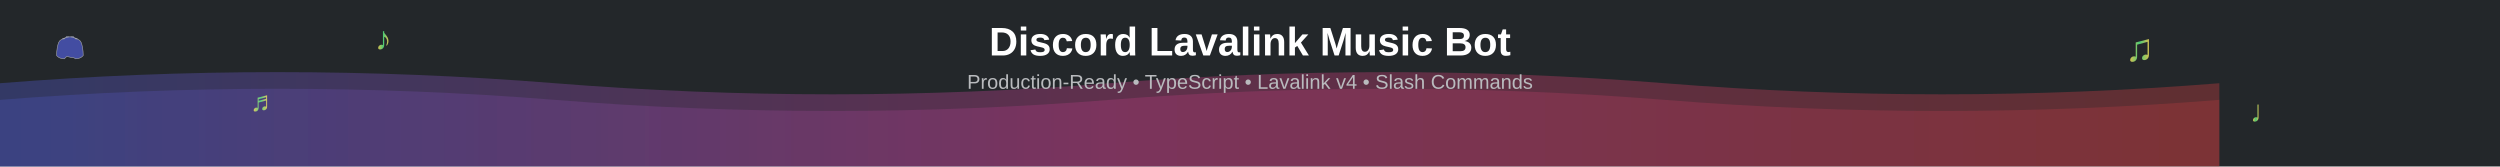
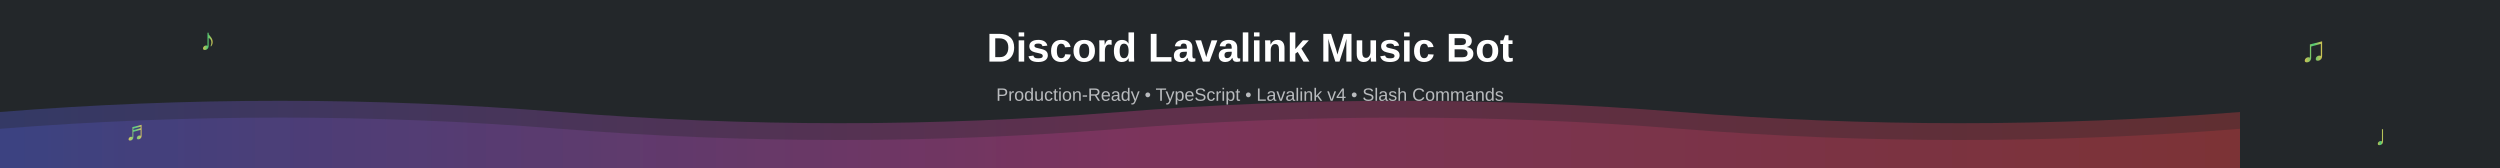
<svg xmlns="http://www.w3.org/2000/svg" width="100%" height="150">
  <defs>
    <linearGradient id="grad1" x1="0%" y1="0%" x2="100%" y2="0%">
      <stop offset="0%" style="stop-color:#5865F2;stop-opacity:1">
        <animate attributeName="stop-color" values="#5865F2;#EB459E;#5865F2" dur="4s" repeatCount="indefinite" />
      </stop>
      <stop offset="50%" style="stop-color:#EB459E;stop-opacity:1">
        <animate attributeName="stop-color" values="#EB459E;#ED4245;#EB459E" dur="4s" repeatCount="indefinite" />
      </stop>
      <stop offset="100%" style="stop-color:#ED4245;stop-opacity:1">
        <animate attributeName="stop-color" values="#ED4245;#5865F2;#ED4245" dur="4s" repeatCount="indefinite" />
      </stop>
    </linearGradient>
    <linearGradient id="grad2" x1="0%" y1="0%" x2="100%" y2="0%">
      <stop offset="0%" style="stop-color:#FEE75C;stop-opacity:1" />
      <stop offset="50%" style="stop-color:#57F287;stop-opacity:1" />
      <stop offset="100%" style="stop-color:#FEE75C;stop-opacity:1" />
    </linearGradient>
  </defs>
  <rect width="100%" height="150" fill="#23272A" />
-   <path d="M0,75 Q250,55 500,75 T1000,75 T1500,75 T2000,75 V150 H0 Z" fill="url(#grad1)" opacity="0.3">
-     <animate attributeName="d" values="M0,75 Q250,55 500,75 T1000,75 T1500,75 T2000,75 V150 H0 Z;               M0,75 Q250,95 500,75 T1000,75 T1500,75 T2000,75 V150 H0 Z;               M0,75 Q250,55 500,75 T1000,75 T1500,75 T2000,75 V150 H0 Z" dur="6s" repeatCount="indefinite" />
+   <path d="M0,100 Q250,80 500,100 T1000,100 T1500,100 T2000,100 V150 H0 Z" fill="url(#grad1)" opacity="0.3">
+     <animate attributeName="d" values="M0,100 Q250,80 500,100 T1000,100 T1500,100 T2000,100 V150 H0 Z;               M0,100 Q250,120 500,100 T1000,100 T1500,100 T2000,100 V150 H0 Z;               M0,100 Q250,80 500,100 T1000,100 T1500,100 T2000,100 V150 H0 Z" dur="6s" repeatCount="indefinite" />
  </path>
-   <path d="M0,90 Q250,70 500,90 T1000,90 T1500,90 T2000,90 V150 H0 Z" fill="url(#grad1)" opacity="0.2">
-     <animate attributeName="d" values="M0,90 Q250,70 500,90 T1000,90 T1500,90 T2000,90 V150 H0 Z;               M0,90 Q250,110 500,90 T1000,90 T1500,90 T2000,90 V150 H0 Z;               M0,90 Q250,70 500,90 T1000,90 T1500,90 T2000,90 V150 H0 Z" dur="8s" repeatCount="indefinite" />
+   <path d="M0,115 Q250,95 500,115 T1000,115 T1500,115 T2000,115 V150 H0 Z" fill="url(#grad1)" opacity="0.2">
+     <animate attributeName="d" values="M0,115 Q250,95 500,115 T1000,115 T1500,115 T2000,115 V150 H0 Z;               M0,115 Q250,135 500,115 T1000,115 T1500,115 T2000,115 V150 H0 Z;               M0,115 Q250,95 500,115 T1000,115 T1500,115 T2000,115 V150 H0 Z" dur="8s" repeatCount="indefinite" />
  </path>
-   <text x="50%" y="50" font-family="Arial, sans-serif" font-size="36" font-weight="bold" fill="#FFFFFF" text-anchor="middle">
+   <text x="50%" y="55" font-family="Arial, sans-serif" font-size="36" font-weight="bold" fill="#FFFFFF" text-anchor="middle">
    Discord Lavalink Music Bot
  </text>
-   <text x="50%" y="80" font-family="Arial, sans-serif" font-size="18" fill="#B9BBBE" text-anchor="middle">
+   <text x="50%" y="90" font-family="Arial, sans-serif" font-size="16" fill="#B9BBBE" text-anchor="middle">
    Production-Ready • TypeScript • Lavalink v4 • Slash Commands
  </text>
  <g fill="url(#grad2)" opacity="0.8">
-     <text x="15%" y="45" font-size="30">♪
+     <text x="8%" y="45" font-size="28">♪
      <animate attributeName="y" values="45;35;45" dur="2s" repeatCount="indefinite" />
      <animate attributeName="opacity" values="0.8;0.4;0.8" dur="2s" repeatCount="indefinite" />
    </text>
-     <text x="85%" y="55" font-size="35">♫
+     <text x="92%" y="55" font-size="32">♫
      <animate attributeName="y" values="55;45;55" dur="2.5s" repeatCount="indefinite" />
      <animate attributeName="opacity" values="0.8;0.4;0.8" dur="2.5s" repeatCount="indefinite" />
    </text>
-     <text x="10%" y="100" font-size="25">♬
-       <animate attributeName="y" values="100;90;100" dur="3s" repeatCount="indefinite" />
+     <text x="5%" y="125" font-size="24">♬
+       <animate attributeName="y" values="125;115;125" dur="3s" repeatCount="indefinite" />
      <animate attributeName="opacity" values="0.8;0.4;0.8" dur="3s" repeatCount="indefinite" />
    </text>
-     <text x="90%" y="110" font-size="28">♩
-       <animate attributeName="y" values="110;100;110" dur="2.8s" repeatCount="indefinite" />
+     <text x="95%" y="130" font-size="26">♩
+       <animate attributeName="y" values="130;120;130" dur="2.8s" repeatCount="indefinite" />
      <animate attributeName="opacity" values="0.8;0.4;0.8" dur="2.8s" repeatCount="indefinite" />
    </text>
  </g>
-   <g transform="translate(50, 30)">
-     <path d="M20,5 C20,5 15,3 10,3 C10,3 9,4 8,5 C6,5 4,6 3,8 C2,10 1,15 1,20 C1,20 3,23 8,23 C8,23 9,22 10,21 C12,21 14,22 16,22 C17,22 18,23 18,23 C23,23 25,20 25,20 C25,15 24,10 23,8 C22,6 20,5 18,5 C17,4 16,3 16,3 C11,3 6,5 6,5" fill="#5865F2" stroke="#FFFFFF" stroke-width="0.5" opacity="0.6">
-       <animate attributeName="opacity" values="0.6;1;0.6" dur="3s" repeatCount="indefinite" />
-     </path>
-   </g>
</svg>
